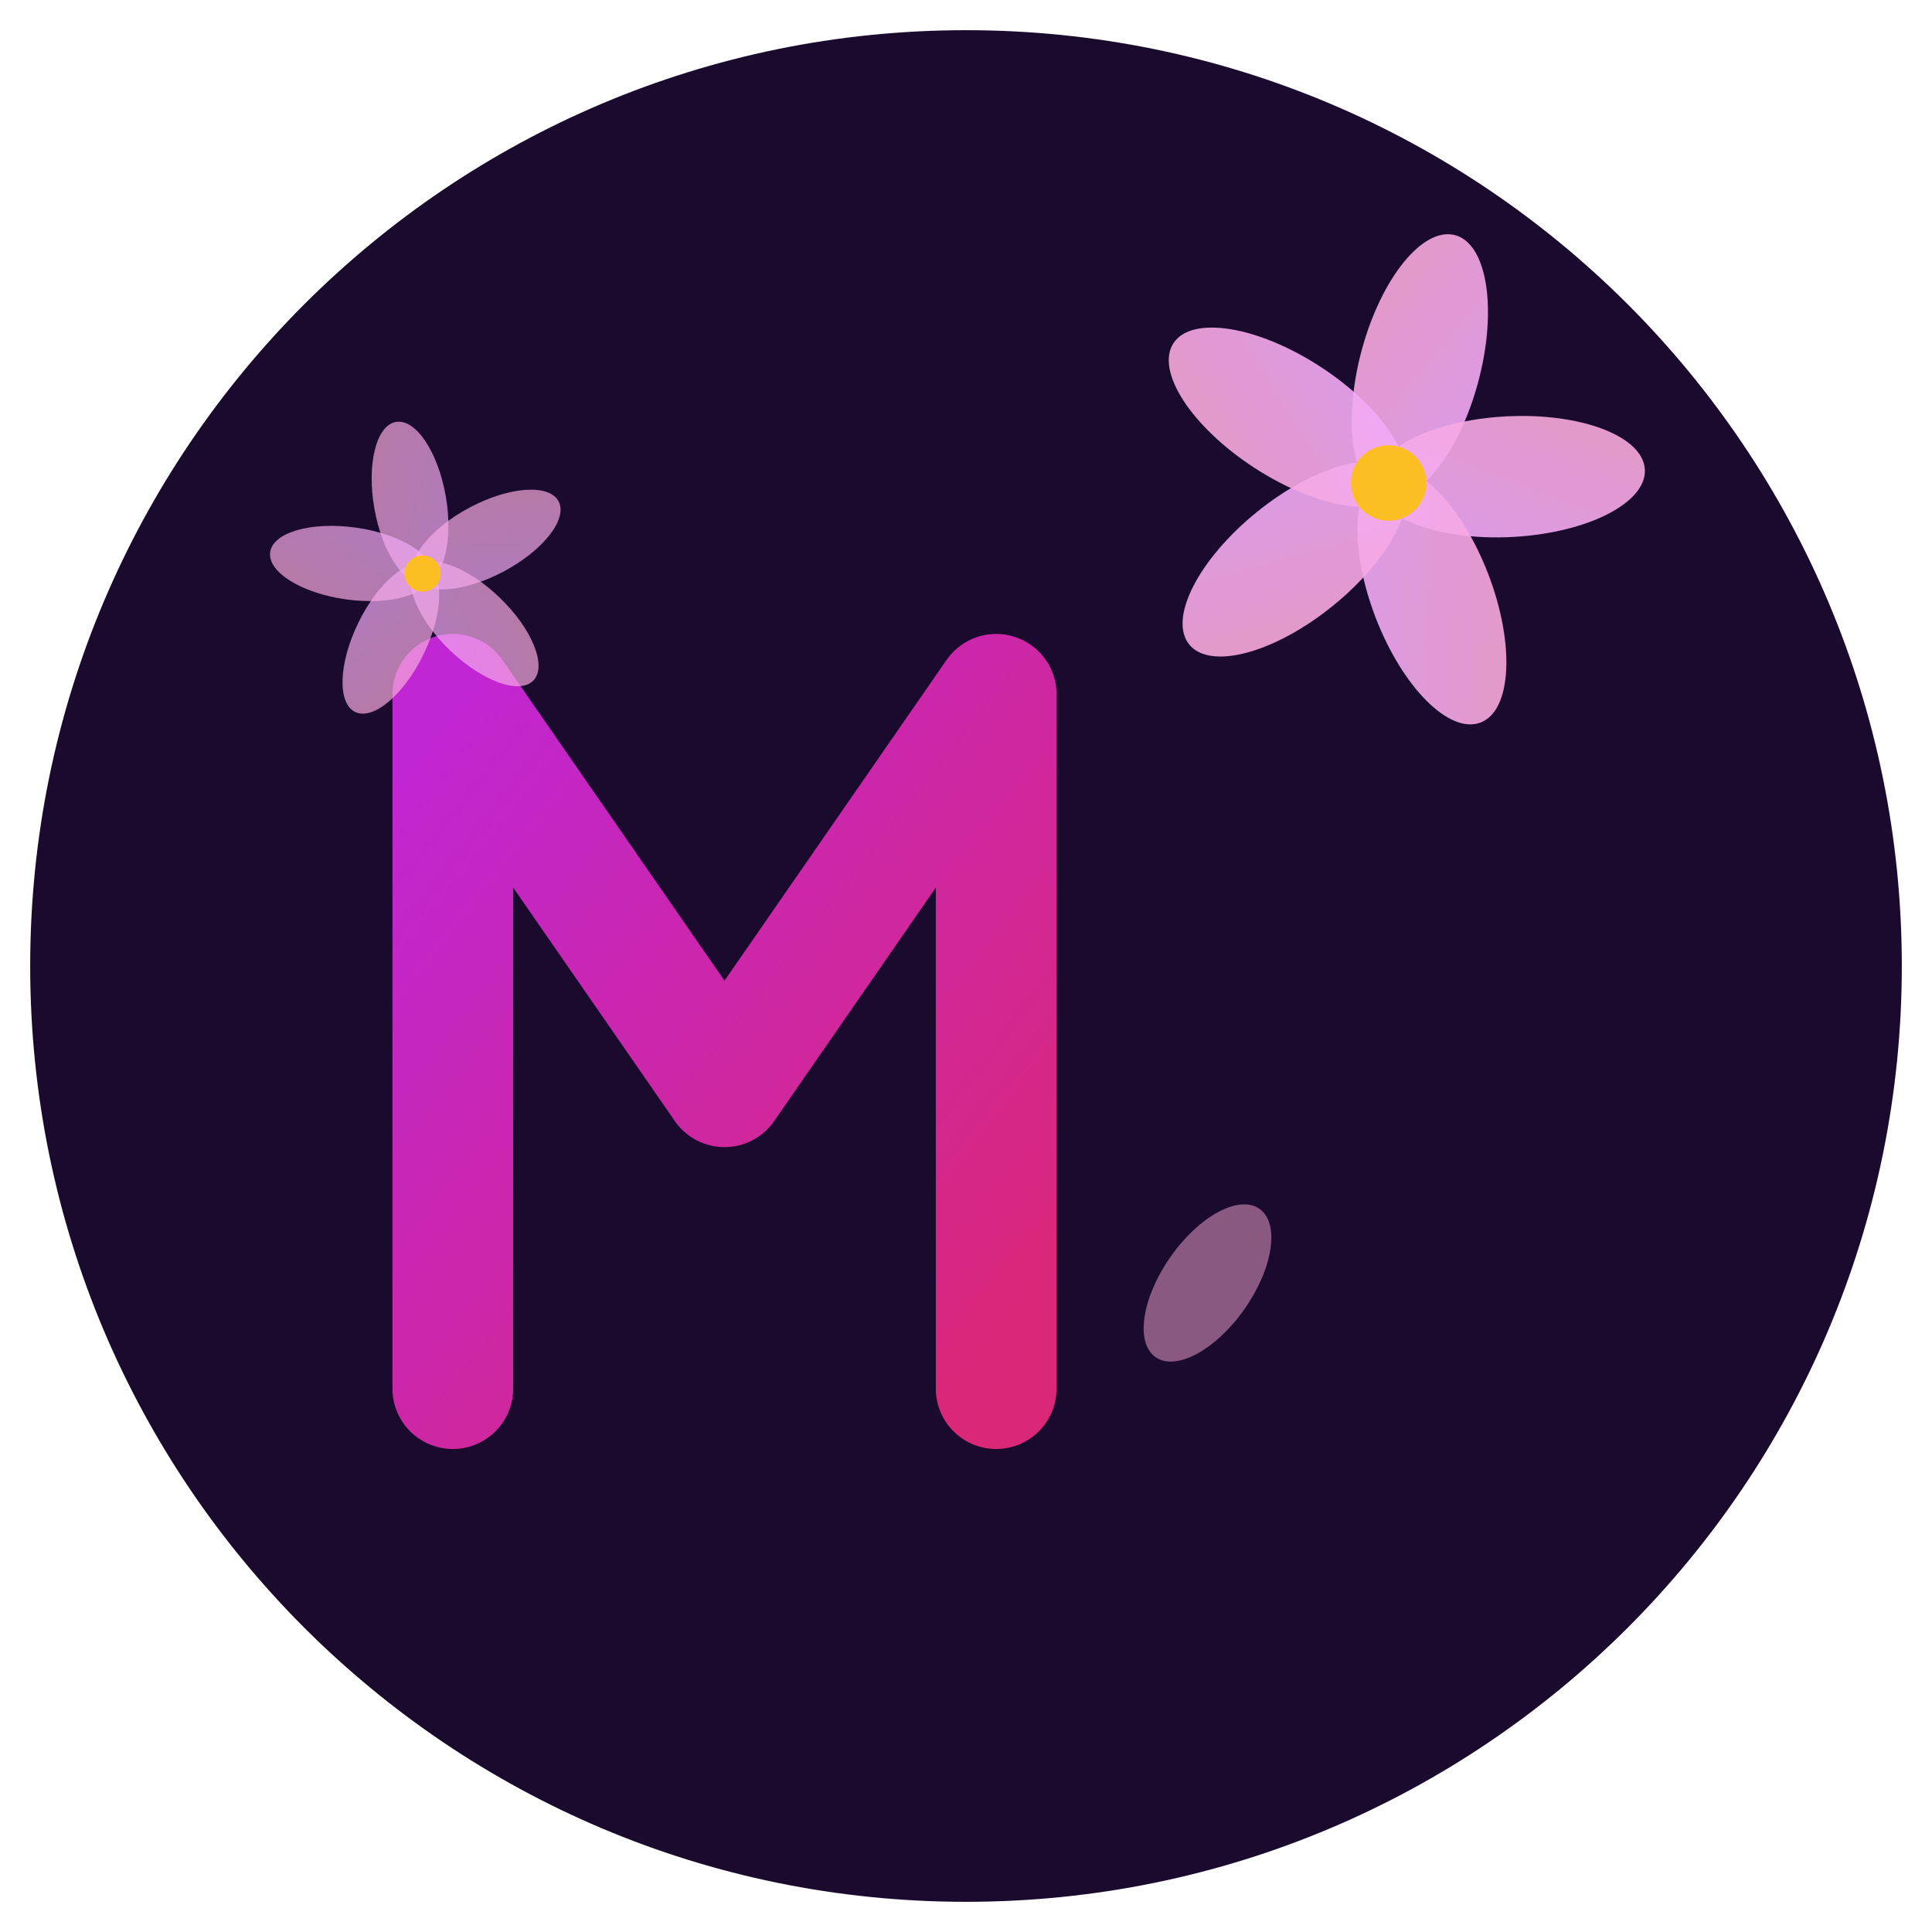
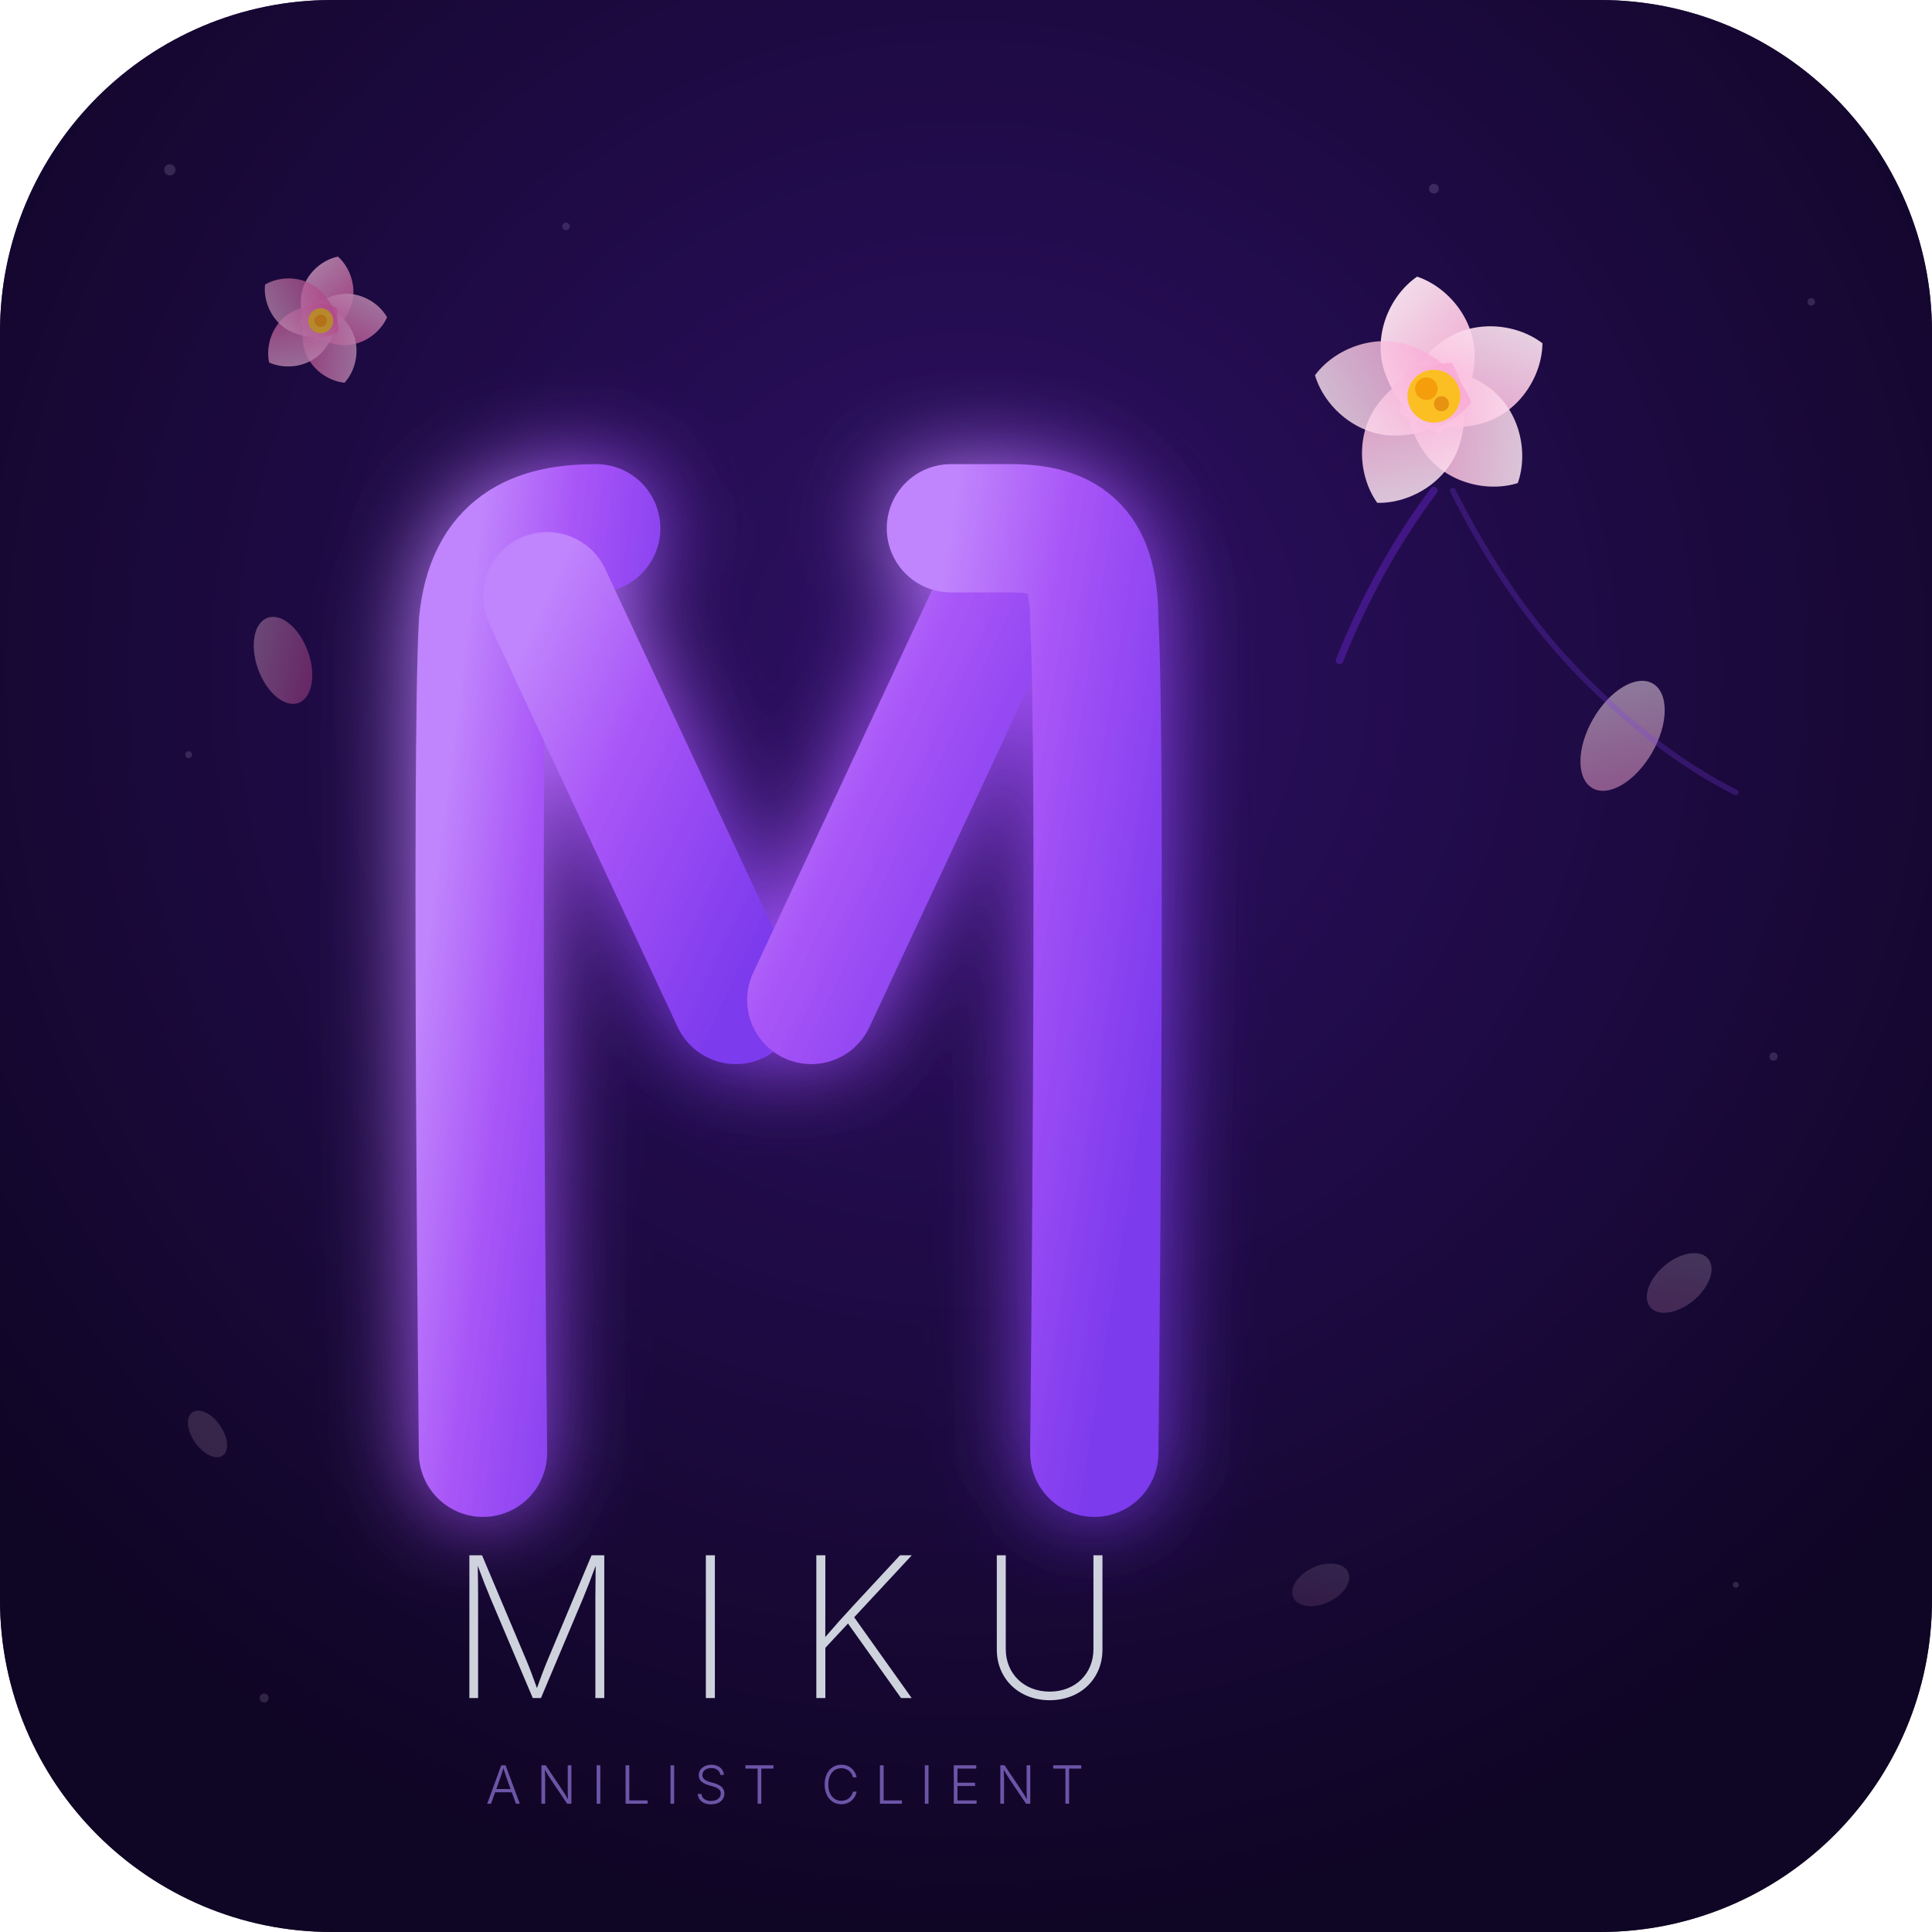
- <svg xmlns="http://www.w3.org/2000/svg" viewBox="0 0 128 128" width="128" height="128">
+ <svg xmlns="http://www.w3.org/2000/svg" viewBox="0 0 512 512" width="512" height="512">
  <defs>
-     <linearGradient id="grad" x1="0%" y1="0%" x2="100%" y2="100%">
-       <stop offset="0%" stop-color="#c026d3" />
-       <stop offset="100%" stop-color="#db2777" />
+     <linearGradient id="mFill" x1="0%" y1="0%" x2="100%" y2="100%">
+       <stop offset="0%" stop-color="#c084fc" />
+       <stop offset="40%" stop-color="#a855f7" />
+       <stop offset="100%" stop-color="#7c3aed" />
    </linearGradient>
-     <linearGradient id="petal" x1="0%" y1="0%" x2="100%" y2="100%">
-       <stop offset="0%" stop-color="#f9a8d4" />
-       <stop offset="100%" stop-color="#f0abfc" />
+     <linearGradient id="petalSoft" x1="0%" y1="0%" x2="50%" y2="100%">
+       <stop offset="0%" stop-color="#fdf2f8" />
+       <stop offset="100%" stop-color="#f9a8d4" />
    </linearGradient>
+     <linearGradient id="petalDeep" x1="0%" y1="0%" x2="100%" y2="100%">
+       <stop offset="0%" stop-color="#fbcfe8" />
+       <stop offset="100%" stop-color="#ec4899" />
+     </linearGradient>
+     <radialGradient id="nightSky" cx="50%" cy="35%" r="65%">
+       <stop offset="0%" stop-color="#2e1065" />
+       <stop offset="100%" stop-color="#0f0524" />
+     </radialGradient>
+     <filter id="softGlow" x="-30%" y="-30%" width="160%" height="160%">
+       <feGaussianBlur in="SourceGraphic" stdDeviation="12" result="blur" />
+       <feComposite in="SourceGraphic" in2="blur" operator="over" />
+     </filter>
+     <filter id="innerShadow">
+       <feOffset dx="0" dy="2" />
+       <feGaussianBlur stdDeviation="3" />
+       <feComposite operator="out" in="SourceGraphic" />
+       <feComponentTransfer>
+         <feFuncA type="linear" slope="0.3" />
+       </feComponentTransfer>
+       <feComposite operator="over" in="SourceGraphic" />
+     </filter>
  </defs>
-   <circle cx="64" cy="64" r="62" fill="#1a0a2e" />
-   <path d="M30 92V46l18 26 18-26v46" fill="none" stroke="url(#grad)" stroke-width="8" stroke-linecap="round" stroke-linejoin="round" />
-   <g transform="translate(92,32) rotate(15)">
-     <ellipse cx="0" cy="-8" rx="4" ry="9" fill="url(#petal)" opacity="0.9" />
-     <ellipse cx="0" cy="-8" rx="4" ry="9" fill="url(#petal)" opacity="0.9" transform="rotate(72)" />
-     <ellipse cx="0" cy="-8" rx="4" ry="9" fill="url(#petal)" opacity="0.9" transform="rotate(144)" />
-     <ellipse cx="0" cy="-8" rx="4" ry="9" fill="url(#petal)" opacity="0.9" transform="rotate(216)" />
-     <ellipse cx="0" cy="-8" rx="4" ry="9" fill="url(#petal)" opacity="0.9" transform="rotate(288)" />
-     <circle cx="0" cy="0" r="2.5" fill="#fbbf24" />
+   <rect width="512" height="512" rx="88" fill="url(#nightSky)" />
+   <rect width="512" height="512" rx="88" fill="url(#nightSky)" opacity="0.8" />
+   <g opacity="0.15" fill="#e9d5ff">
+     <circle cx="45" cy="45" r="1.5" />
+     <circle cx="480" cy="80" r="1" />
+     <circle cx="70" cy="450" r="1.2" />
+     <circle cx="460" cy="420" r="0.8" />
+     <circle cx="150" cy="60" r="1" />
+     <circle cx="380" cy="50" r="1.3" />
+     <circle cx="50" cy="200" r="0.9" />
+     <circle cx="470" cy="280" r="1.1" />
  </g>
-   <g transform="translate(28,38) rotate(-10) scale(0.6)">
-     <ellipse cx="0" cy="-8" rx="4" ry="9" fill="url(#petal)" opacity="0.7" />
-     <ellipse cx="0" cy="-8" rx="4" ry="9" fill="url(#petal)" opacity="0.7" transform="rotate(72)" />
-     <ellipse cx="0" cy="-8" rx="4" ry="9" fill="url(#petal)" opacity="0.7" transform="rotate(144)" />
-     <ellipse cx="0" cy="-8" rx="4" ry="9" fill="url(#petal)" opacity="0.7" transform="rotate(216)" />
-     <ellipse cx="0" cy="-8" rx="4" ry="9" fill="url(#petal)" opacity="0.7" transform="rotate(288)" />
-     <circle cx="0" cy="0" r="2" fill="#fbbf24" />
+   <g filter="url(#softGlow)">
+     <path d="M128 385 C128 385, 126 200, 128 165 C130 145, 142 140, 158 140" fill="none" stroke="url(#mFill)" stroke-width="34" stroke-linecap="round" stroke-linejoin="round" />
+     <path d="M145 158 L195 265" fill="none" stroke="url(#mFill)" stroke-width="34" stroke-linecap="round" />
+     <path d="M215 265 L265 158" fill="none" stroke="url(#mFill)" stroke-width="34" stroke-linecap="round" />
+     <path d="M252 140 L268 140 C285 140, 290 148, 290 165 C292 200, 290 385, 290 385" fill="none" stroke="url(#mFill)" stroke-width="34" stroke-linecap="round" stroke-linejoin="round" />
  </g>
-   <ellipse cx="80" cy="85" rx="3" ry="6" fill="#f9a8d4" opacity="0.5" transform="rotate(35, 80, 85)" />
+   <g transform="translate(380, 105)">
+     <path d="M0 25 Q-15 45 -25 70" fill="none" stroke="#6d28d9" stroke-width="2" opacity="0.4" stroke-linecap="round" />
+     <g transform="rotate(-8)">
+       <path d="M0,-32 C8,-28 14,-18 12,-8 C10,2 4,8 0,10 C-4,8 -10,2 -12,-8 C-14,-18 -8,-28 0,-32" fill="url(#petalSoft)" opacity="0.95" />
+       <path d="M0,-32 C8,-28 14,-18 12,-8 C10,2 4,8 0,10 C-4,8 -10,2 -12,-8 C-14,-18 -8,-28 0,-32" fill="url(#petalSoft)" opacity="0.9" transform="rotate(72)" />
+       <path d="M0,-32 C8,-28 14,-18 12,-8 C10,2 4,8 0,10 C-4,8 -10,2 -12,-8 C-14,-18 -8,-28 0,-32" fill="url(#petalSoft)" opacity="0.85" transform="rotate(144)" />
+       <path d="M0,-32 C8,-28 14,-18 12,-8 C10,2 4,8 0,10 C-4,8 -10,2 -12,-8 C-14,-18 -8,-28 0,-32" fill="url(#petalSoft)" opacity="0.85" transform="rotate(216)" />
+       <path d="M0,-32 C8,-28 14,-18 12,-8 C10,2 4,8 0,10 C-4,8 -10,2 -12,-8 C-14,-18 -8,-28 0,-32" fill="url(#petalSoft)" opacity="0.8" transform="rotate(288)" />
+     </g>
+     <circle cx="0" cy="0" r="7" fill="#fbbf24" />
+     <circle cx="-2" cy="-2" r="3" fill="#f59e0b" />
+     <circle cx="2" cy="2" r="2" fill="#d97706" opacity="0.6" />
+   </g>
+   <g transform="translate(85, 85) scale(0.55)" opacity="0.7">
+     <g transform="rotate(15)">
+       <path d="M0,-32 C8,-28 14,-18 12,-8 C10,2 4,8 0,10 C-4,8 -10,2 -12,-8 C-14,-18 -8,-28 0,-32" fill="url(#petalDeep)" opacity="0.9" />
+       <path d="M0,-32 C8,-28 14,-18 12,-8 C10,2 4,8 0,10 C-4,8 -10,2 -12,-8 C-14,-18 -8,-28 0,-32" fill="url(#petalDeep)" opacity="0.85" transform="rotate(72)" />
+       <path d="M0,-32 C8,-28 14,-18 12,-8 C10,2 4,8 0,10 C-4,8 -10,2 -12,-8 C-14,-18 -8,-28 0,-32" fill="url(#petalDeep)" opacity="0.8" transform="rotate(144)" />
+       <path d="M0,-32 C8,-28 14,-18 12,-8 C10,2 4,8 0,10 C-4,8 -10,2 -12,-8 C-14,-18 -8,-28 0,-32" fill="url(#petalDeep)" opacity="0.8" transform="rotate(216)" />
+       <path d="M0,-32 C8,-28 14,-18 12,-8 C10,2 4,8 0,10 C-4,8 -10,2 -12,-8 C-14,-18 -8,-28 0,-32" fill="url(#petalDeep)" opacity="0.75" transform="rotate(288)" />
+     </g>
+     <circle cx="0" cy="0" r="6" fill="#fbbf24" />
+     <circle cx="0" cy="0" r="3" fill="#f59e0b" />
+   </g>
+   <g opacity="0.5">
+     <ellipse cx="430" cy="195" rx="9" ry="16" fill="url(#petalSoft)" transform="rotate(30, 430, 195)" />
+     <ellipse cx="75" cy="175" rx="7" ry="12" fill="url(#petalDeep)" transform="rotate(-20, 75, 175)" opacity="0.7" />
+     <ellipse cx="445" cy="340" rx="6" ry="10" fill="url(#petalSoft)" transform="rotate(50, 445, 340)" opacity="0.4" />
+     <ellipse cx="55" cy="380" rx="4" ry="7" fill="#fbcfe8" transform="rotate(-35, 55, 380)" opacity="0.3" />
+     <ellipse cx="350" cy="420" rx="5" ry="8" fill="url(#petalSoft)" transform="rotate(65, 350, 420)" opacity="0.25" />
+   </g>
+   <path d="M385 130 Q400 160 420 180 Q440 200 460 210" fill="none" stroke="#7c3aed" stroke-width="1.5" opacity="0.25" stroke-linecap="round" />
+   <text x="208" y="450" font-family="'SF Pro Display', 'Inter', -apple-system, BlinkMacSystemFont, 'Segoe UI', sans-serif" font-size="52" font-weight="200" letter-spacing="16" fill="#e2e8f0" text-anchor="middle" opacity="0.9">MIKU</text>
+   <text x="208" y="478" font-family="'SF Pro Display', 'Inter', -apple-system, BlinkMacSystemFont, 'Segoe UI', sans-serif" font-size="14" font-weight="300" letter-spacing="4" fill="#a78bfa" text-anchor="middle" opacity="0.6">ANILIST CLIENT</text>
</svg>
